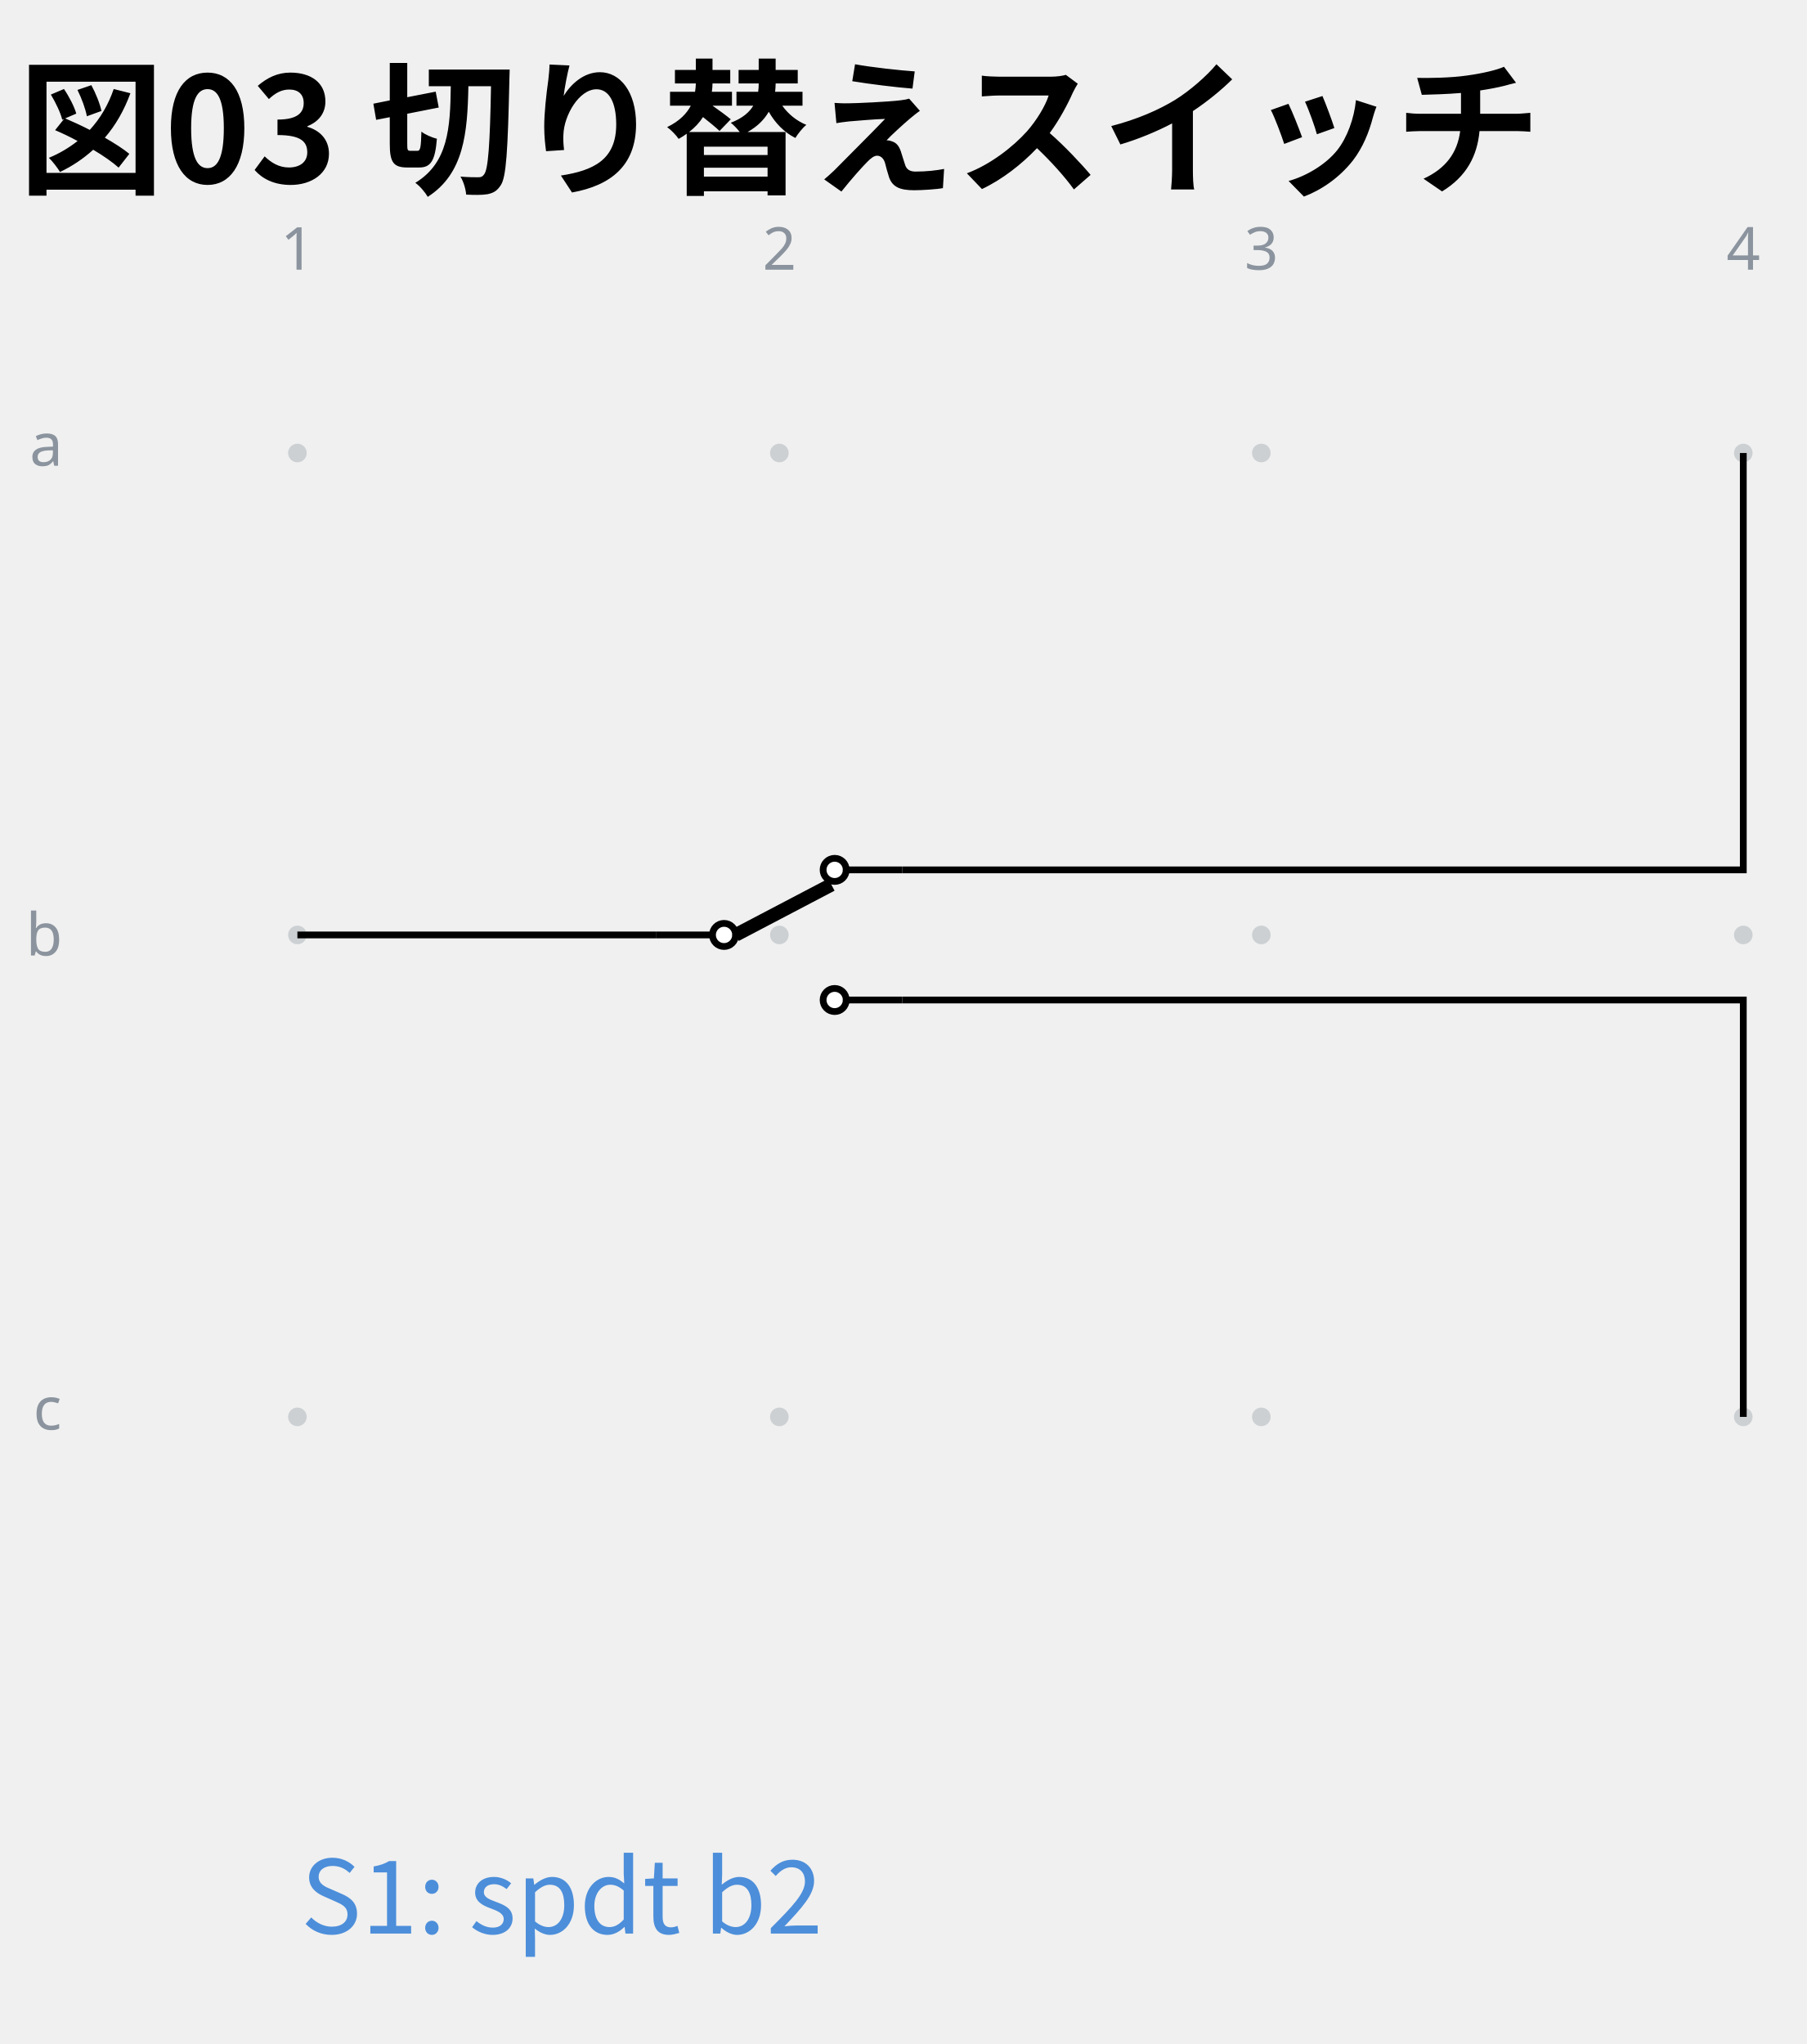
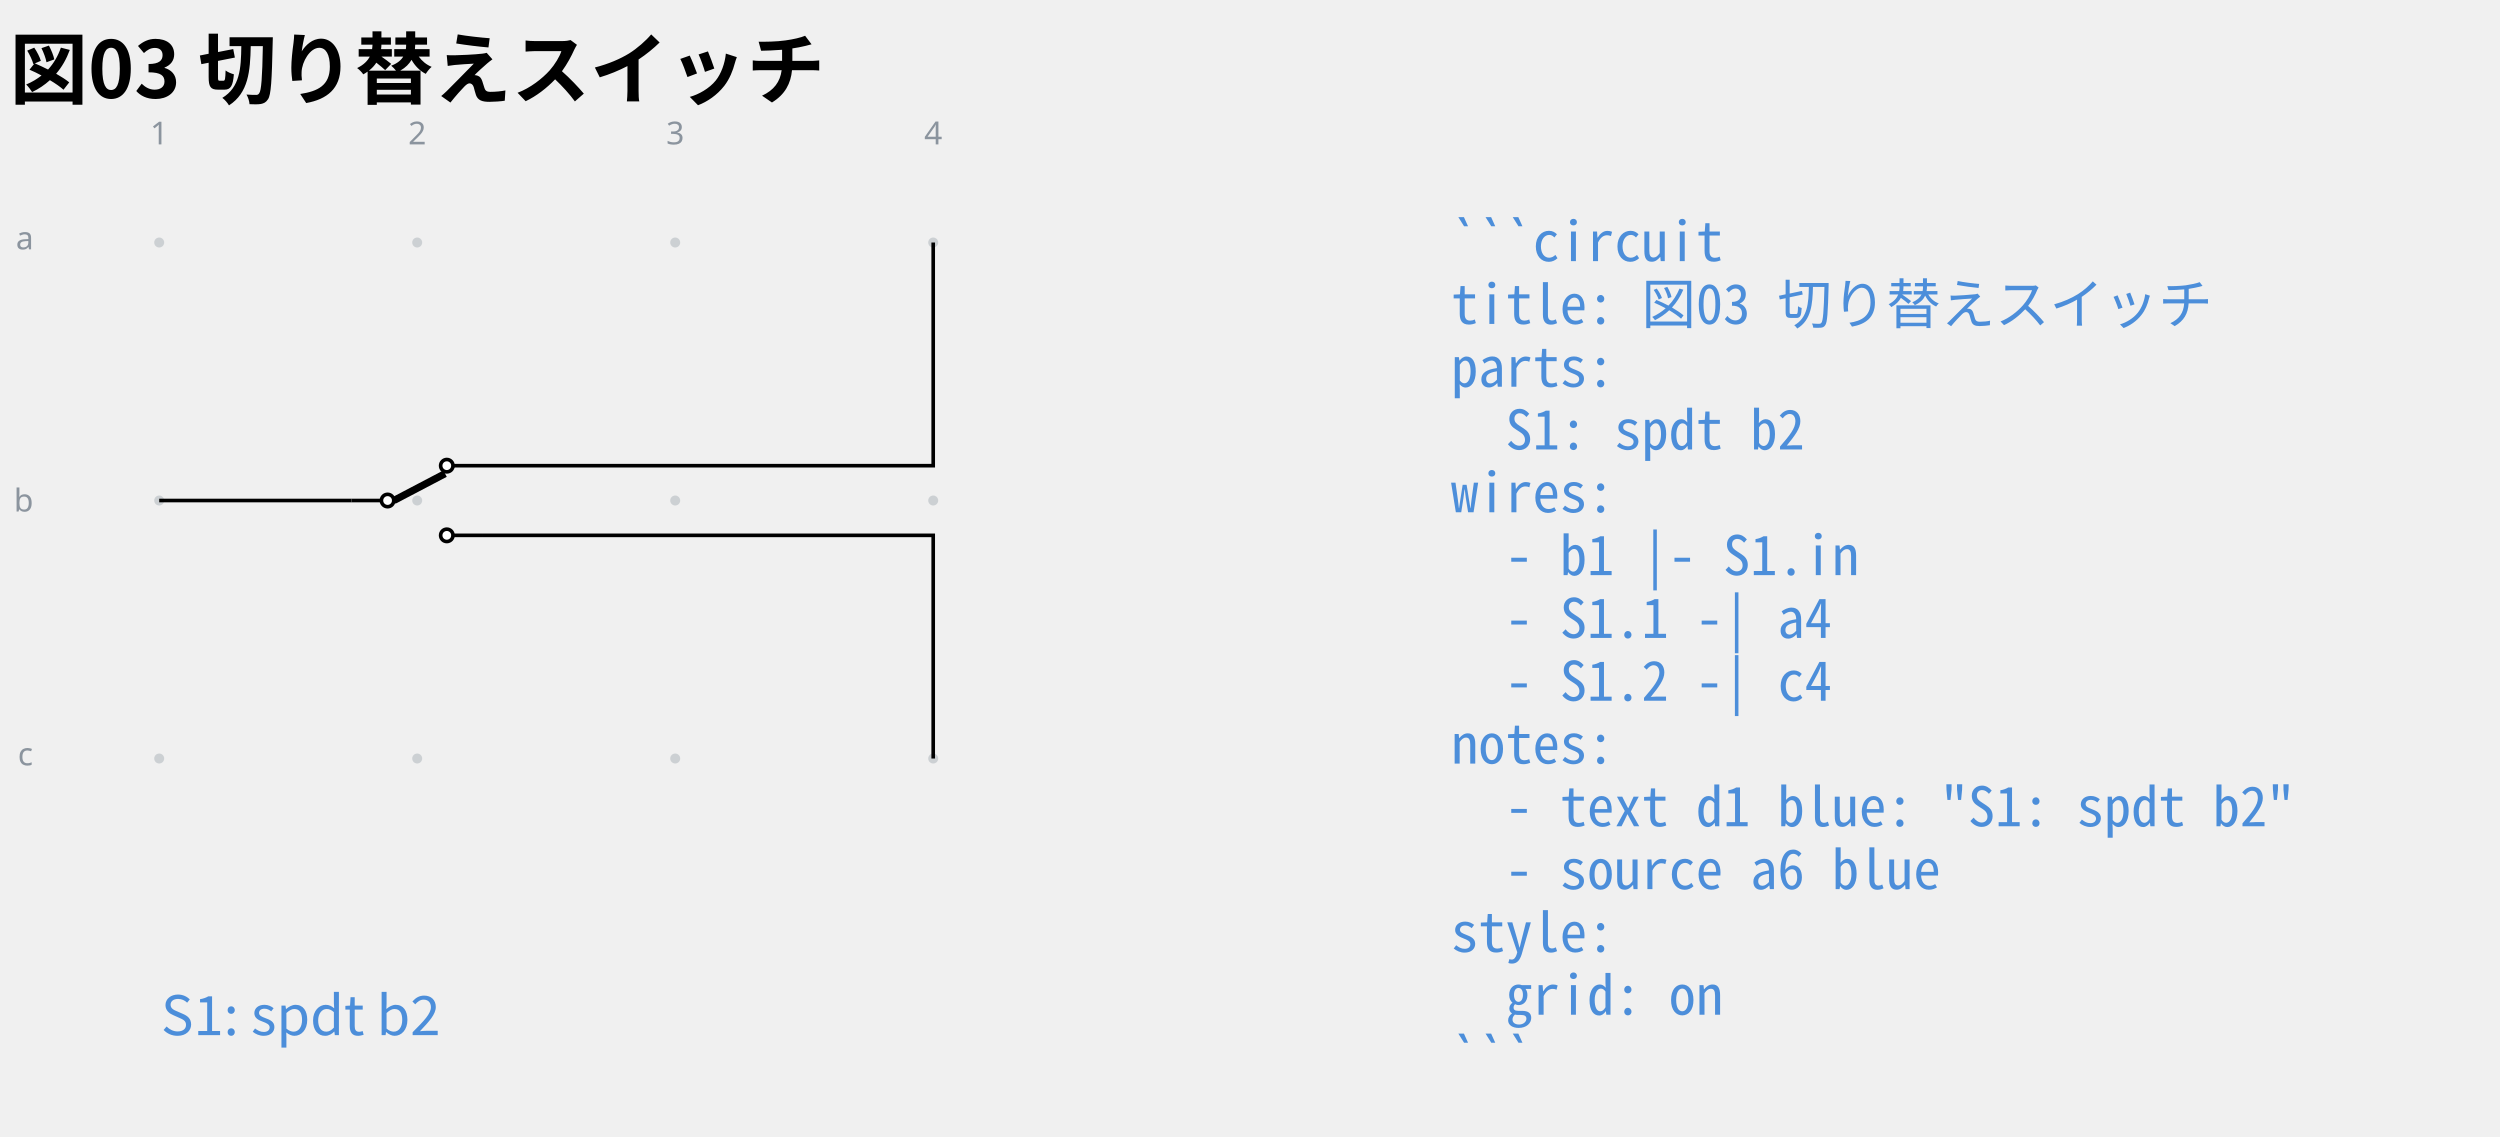
- <svg xmlns="http://www.w3.org/2000/svg" data-circuit-fence="0.1.0" fill="currentColor" width="284.452" height="321.797" viewBox="-72 -72 213.339 241.348">
+ <svg xmlns="http://www.w3.org/2000/svg" data-circuit-fence="0.1.0" fill="currentColor" width="735.202" height="334.241" viewBox="-72 -72 551.402 250.68">
  <g stroke="currentColor" stroke-miterlimit="10" stroke-width=".8">
    <path fill="#8b949e" fill-opacity=".35" stroke="none" stroke-opacity=".35" d="M-35.787-18.511a1.1 1.1 0 1 0-2.2 0 1.1 1.1 0 0 0 2.2 0M-35.787 38.394a1.1 1.1 0 1 0-2.2 0 1.1 1.1 0 0 0 2.2 0M-35.787 95.3a1.1 1.1 0 1 0-2.2 0 1.1 1.1 0 0 0 2.2 0M21.118-18.511a1.1 1.1 0 1 0-2.2 0 1.1 1.1 0 0 0 2.2 0M21.118 38.394a1.1 1.1 0 1 0-2.2 0 1.1 1.1 0 0 0 2.2 0M21.118 95.3a1.1 1.1 0 1 0-2.2 0 1.1 1.1 0 0 0 2.2 0M78.024-18.511a1.1 1.1 0 1 0-2.2 0 1.1 1.1 0 0 0 2.2 0M78.024 38.394a1.1 1.1 0 1 0-2.2 0 1.1 1.1 0 0 0 2.2 0M78.024 95.3a1.1 1.1 0 1 0-2.2 0 1.1 1.1 0 0 0 2.2 0M134.93-18.511a1.1 1.1 0 1 0-2.2 0 1.1 1.1 0 0 0 2.2 0M134.93 38.394a1.1 1.1 0 1 0-2.2 0 1.1 1.1 0 0 0 2.2 0M134.93 95.3a1.1 1.1 0 1 0-2.2 0 1.1 1.1 0 0 0 2.2 0m-1.1 0" />
    <g fill="#8b949e" stroke="#8b949e">
      <text x="-36.887" y="-18.511" fill="#8b949e" stroke="none" font-family="cmr7" font-size="7" transform="translate(-1.993 -21.645)">1</text>
    </g>
    <g fill="#8b949e" stroke="#8b949e">
      <text x="-36.887" y="-18.511" fill="#8b949e" stroke="none" font-family="cmr7" font-size="7" transform="translate(54.912 -21.645)">2</text>
    </g>
    <g fill="#8b949e" stroke="#8b949e">
      <text x="-36.887" y="-18.511" fill="#8b949e" stroke="none" font-family="cmr7" font-size="7" transform="translate(111.818 -21.645)">3</text>
    </g>
    <g fill="#8b949e" stroke="#8b949e">
      <text x="-36.887" y="-18.511" fill="#8b949e" stroke="none" font-family="cmr7" font-size="7" transform="translate(168.723 -21.645)">4</text>
    </g>
    <g fill="#8b949e" stroke="#8b949e">
      <text x="-36.887" y="-18.511" fill="#8b949e" stroke="none" font-family="cmr7" font-size="7" transform="translate(-31.62 1.507)">a</text>
    </g>
    <g fill="#8b949e" stroke="#8b949e">
      <text x="-36.887" y="-18.511" fill="#8b949e" stroke="none" font-family="cmr7" font-size="7" transform="translate(-32.05 59.336)">b</text>
    </g>
    <g fill="#8b949e" stroke="#8b949e">
      <text x="-36.887" y="-18.511" fill="#8b949e" stroke="none" font-family="cmr7" font-size="7" transform="translate(-31.189 115.318)">c</text>
    </g>
    <path fill="none" d="M34.53 30.712h-7.982m7.981 15.364h-7.98M5.506 38.394h7.981" />
    <g fill="#ffffff">
      <path d="M27.914 30.712a1.365 1.365 0 1 0-2.731 0 1.365 1.365 0 0 0 2.73 0Zm-1.366 0" />
    </g>
    <g fill="#ffffff">
      <path d="M27.914 46.076a1.365 1.365 0 1 0-2.731 0 1.365 1.365 0 0 0 2.73 0Zm-1.366 0" />
    </g>
    <g fill="#ffffff">
      <path d="M14.854 38.394a1.365 1.365 0 1 0-2.731 0 1.365 1.365 0 0 0 2.73 0Zm-1.366 0" />
    </g>
    <path fill="none" stroke-width="1.6" d="m14.854 38.394 11.31-5.932" />
    <path fill="none" d="M-36.887 38.394H5.507M34.53 30.712h99.3V-18.51M34.53 46.076h99.3V95.3" />
    <g>
      <text x="-36.887" y="-18.511" fill="#4c8eda" stroke="none" font-family="'Noto Sans CJK JP','Noto Sans JP','Hiragino Sans','Yu Gothic',sans-serif" font-size="12" transform="translate(.4 174.816)">S1: spdt b2</text>
    </g>
    <g>
+       <text x="-36.887" y="-18.511" fill="#4c8eda" stroke="none" font-family="'Noto Sans Mono CJK JP',ui-monospace,'SFMono-Regular',Consolas,'Liberation Mono',monospace" font-size="12" transform="translate(284.927 4.1)" xml:space="preserve">```circuit</text>
+     </g>
+     <g>
+       <text x="-36.887" y="-18.511" fill="#4c8eda" stroke="none" font-family="'Noto Sans Mono CJK JP',ui-monospace,'SFMono-Regular',Consolas,'Liberation Mono',monospace" font-size="12" transform="translate(284.927 17.956)" xml:space="preserve">title: 図03 切り替えスイッチ</text>
+     </g>
+     <g>
+       <text x="-36.887" y="-18.511" fill="#4c8eda" stroke="none" font-family="'Noto Sans Mono CJK JP',ui-monospace,'SFMono-Regular',Consolas,'Liberation Mono',monospace" font-size="12" transform="translate(284.927 31.813)" xml:space="preserve">parts:</text>
+     </g>
+     <g>
+       <text x="-36.887" y="-18.511" fill="#4c8eda" stroke="none" font-family="'Noto Sans Mono CJK JP',ui-monospace,'SFMono-Regular',Consolas,'Liberation Mono',monospace" font-size="12" transform="translate(284.927 45.641)" xml:space="preserve">  S1: spdt b2</text>
+     </g>
+     <g>
+       <text x="-36.887" y="-18.511" fill="#4c8eda" stroke="none" font-family="'Noto Sans Mono CJK JP',ui-monospace,'SFMono-Regular',Consolas,'Liberation Mono',monospace" font-size="12" transform="translate(284.927 59.498)" xml:space="preserve">wires:</text>
+     </g>
+     <g>
+       <text x="-36.887" y="-18.511" fill="#4c8eda" stroke="none" font-family="'Noto Sans Mono CJK JP',ui-monospace,'SFMono-Regular',Consolas,'Liberation Mono',monospace" font-size="12" transform="translate(284.927 73.354)" xml:space="preserve">  - b1 |- S1.in</text>
+     </g>
+     <g>
+       <text x="-36.887" y="-18.511" fill="#4c8eda" stroke="none" font-family="'Noto Sans Mono CJK JP',ui-monospace,'SFMono-Regular',Consolas,'Liberation Mono',monospace" font-size="12" transform="translate(284.927 87.21)" xml:space="preserve">  - S1.1 -| a4</text>
+     </g>
+     <g>
+       <text x="-36.887" y="-18.511" fill="#4c8eda" stroke="none" font-family="'Noto Sans Mono CJK JP',ui-monospace,'SFMono-Regular',Consolas,'Liberation Mono',monospace" font-size="12" transform="translate(284.927 101.067)" xml:space="preserve">  - S1.2 -| c4</text>
+     </g>
+     <g>
+       <text x="-36.887" y="-18.511" fill="#4c8eda" stroke="none" font-family="'Noto Sans Mono CJK JP',ui-monospace,'SFMono-Regular',Consolas,'Liberation Mono',monospace" font-size="12" transform="translate(284.927 114.924)" xml:space="preserve">notes:</text>
+     </g>
+     <g>
+       <text x="-36.887" y="-18.511" fill="#4c8eda" stroke="none" font-family="'Noto Sans Mono CJK JP',ui-monospace,'SFMono-Regular',Consolas,'Liberation Mono',monospace" font-size="12" transform="translate(284.927 128.751)" xml:space="preserve">  - text d1 blue: "S1: spdt b2"</text>
+     </g>
+     <g>
+       <text x="-36.887" y="-18.511" fill="#4c8eda" stroke="none" font-family="'Noto Sans Mono CJK JP',ui-monospace,'SFMono-Regular',Consolas,'Liberation Mono',monospace" font-size="12" transform="translate(284.927 142.608)" xml:space="preserve">  - source a6 blue</text>
+     </g>
+     <g>
+       <text x="-36.887" y="-18.511" fill="#4c8eda" stroke="none" font-family="'Noto Sans Mono CJK JP',ui-monospace,'SFMono-Regular',Consolas,'Liberation Mono',monospace" font-size="12" transform="translate(284.927 156.464)" xml:space="preserve">style:</text>
+     </g>
+     <g>
+       <text x="-36.887" y="-18.511" fill="#4c8eda" stroke="none" font-family="'Noto Sans Mono CJK JP',ui-monospace,'SFMono-Regular',Consolas,'Liberation Mono',monospace" font-size="12" transform="translate(284.927 170.32)" xml:space="preserve">  grid: on</text>
+     </g>
+     <g>
+       <text x="-36.887" y="-18.511" fill="#4c8eda" stroke="none" font-family="'Noto Sans Mono CJK JP',ui-monospace,'SFMono-Regular',Consolas,'Liberation Mono',monospace" font-size="12" transform="translate(284.927 184.177)" xml:space="preserve">```</text>
+     </g>
+     <g>
      <text x="-36.887" y="-18.511" fill="currentColor" stroke="none" font-family="'Noto Sans CJK JP','Noto Sans JP','Hiragino Sans','Yu Gothic',sans-serif" font-size="17.28" transform="translate(-32.983 -31.889)" font-weight="bold">図03 切り替えスイッチ</text>
    </g>
  </g>
</svg>
